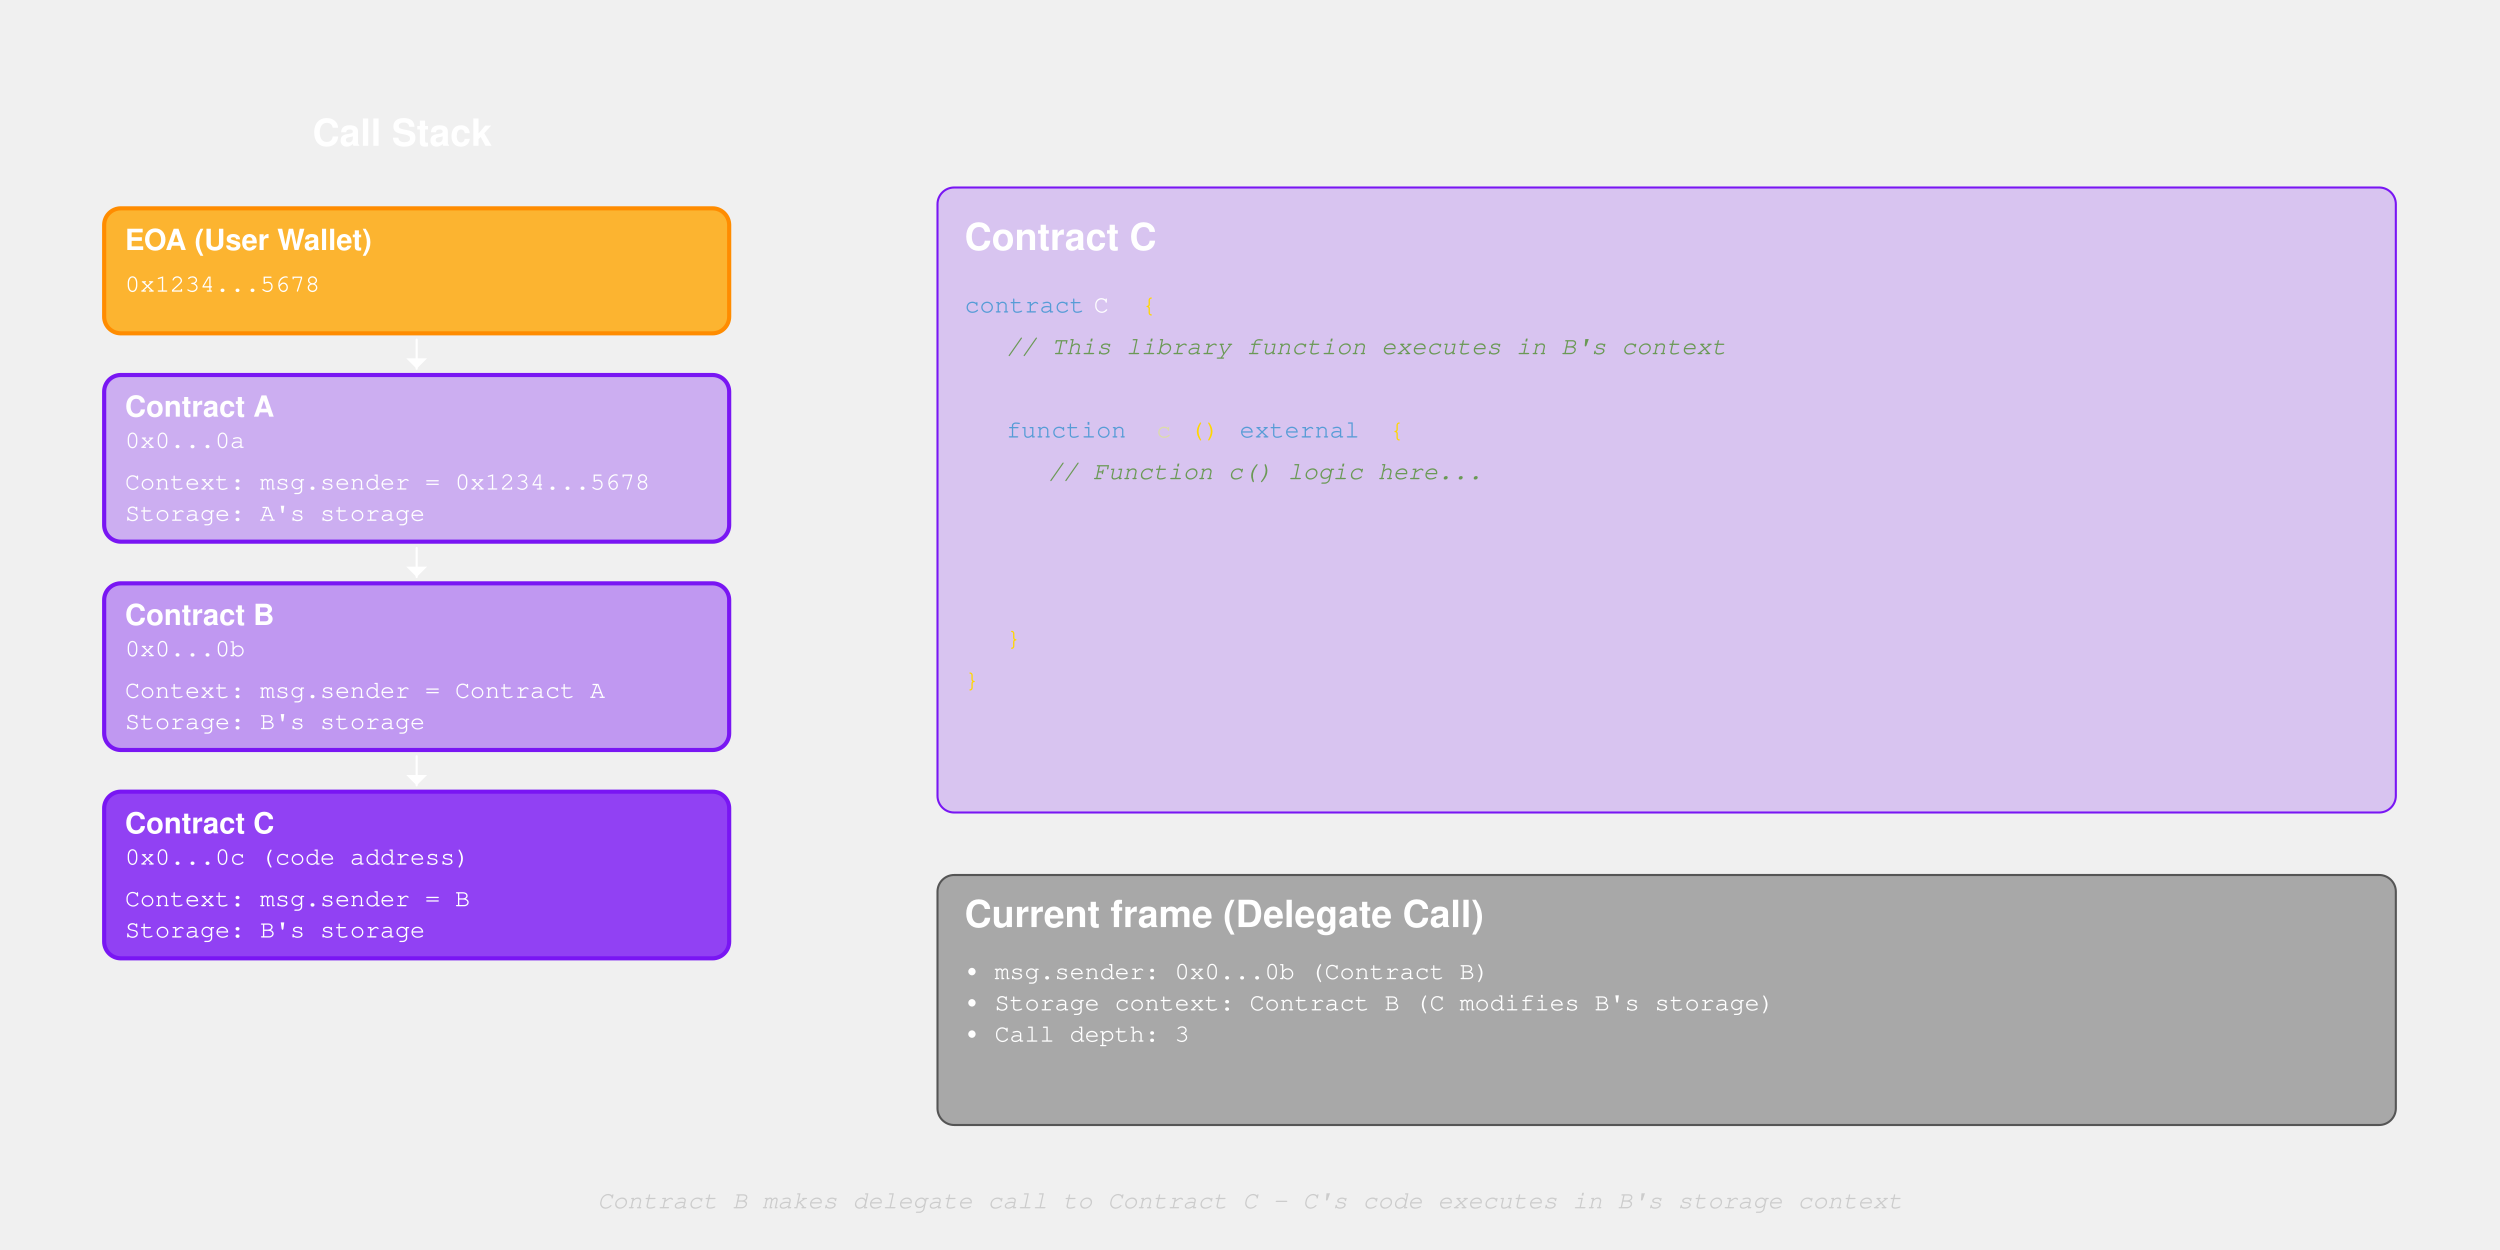
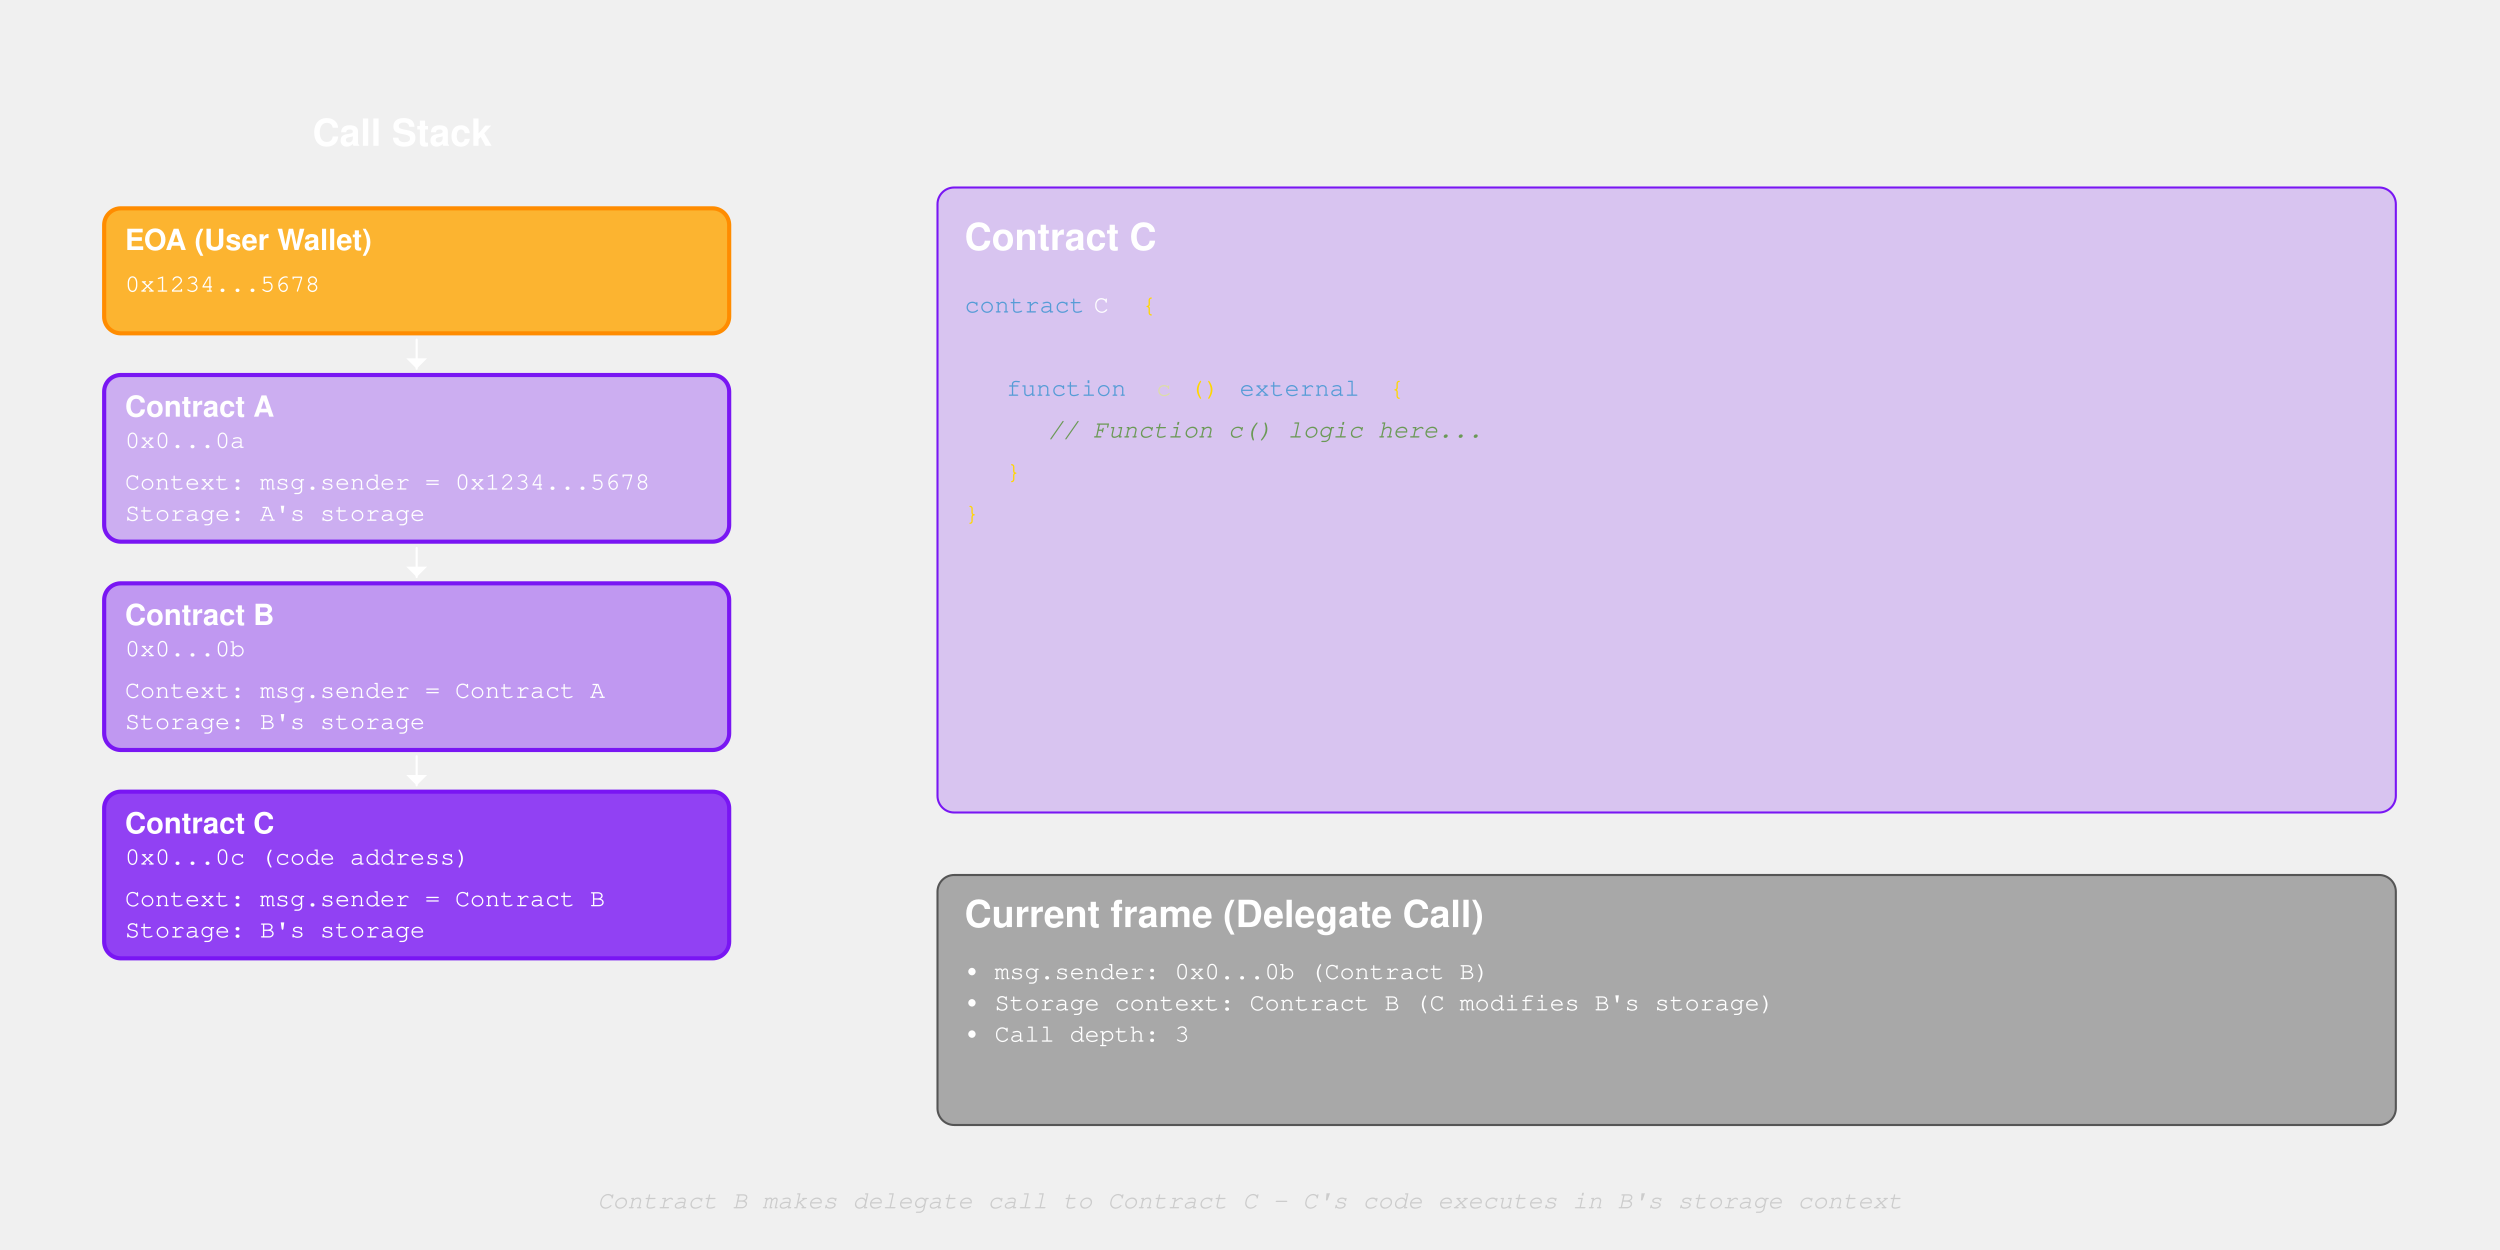
<svg xmlns="http://www.w3.org/2000/svg" width="1200px" height="600px" viewBox="0 0 1200 600" version="1.1">
  <g id="call-stack">
    <g id="call-stack-title">
      <text x="150" y="70" font-family="Helvetica, Arial, sans-serif" font-size="18" font-weight="bold" fill="#ffffff">Call Stack</text>
    </g>
    <g id="eoa-block">
      <rect x="50" y="100" width="300" height="60" rx="8" fill="#FFA500" fill-opacity="0.8" stroke="#FF8C00" stroke-width="2" />
      <text x="60" y="120" font-family="Helvetica, Arial, sans-serif" font-size="14" font-weight="bold" fill="#ffffff">EOA (User Wallet)</text>
      <text x="60" y="140" font-family="JetBrains Mono, Courier, monospace" font-size="12" fill="#ffffff">0x1234...5678</text>
    </g>
    <g id="eoa-to-a-arrow">
      <path d="M200 163 L200 177" fill="#ffffff" stroke="#ffffff" stroke-width="1" stroke-linecap="round" />
      <path d="M195 172 L200 177 L205 172" fill="#ffffff" />
    </g>
    <g id="contract-a-block">
      <rect x="50" y="180" width="300" height="80" rx="8" fill="#7916F3" fill-opacity="0.3" stroke="#7916F3" stroke-width="2" />
      <text x="60" y="200" font-family="Helvetica, Arial, sans-serif" font-size="14" font-weight="bold" fill="#ffffff">Contract A</text>
      <text x="60" y="215" font-family="JetBrains Mono, Courier, monospace" font-size="12" fill="#ffffff">0x0...0a</text>
      <text x="60" y="235" font-family="JetBrains Mono, Courier, monospace" font-size="12" fill="#ffffff">Context: msg.sender = 0x1234...5678</text>
      <text x="60" y="250" font-family="JetBrains Mono, Courier, monospace" font-size="12" fill="#ffffff">Storage: A's storage</text>
    </g>
    <g id="a-to-b-arrow">
      <path d="M200 263 L200 277" fill="#ffffff" stroke="#ffffff" stroke-width="1" stroke-linecap="round" />
      <path d="M195 272 L200 277 L205 272" fill="#ffffff" />
    </g>
    <g id="contract-b-block">
      <rect x="50" y="280" width="300" height="80" rx="8" fill="#7916F3" fill-opacity="0.4" stroke="#7916F3" stroke-width="2" />
      <text x="60" y="300" font-family="Helvetica, Arial, sans-serif" font-size="14" font-weight="bold" fill="#ffffff">Contract B</text>
      <text x="60" y="315" font-family="JetBrains Mono, Courier, monospace" font-size="12" fill="#ffffff">0x0...0b</text>
      <text x="60" y="335" font-family="JetBrains Mono, Courier, monospace" font-size="12" fill="#ffffff">Context: msg.sender = Contract A</text>
      <text x="60" y="350" font-family="JetBrains Mono, Courier, monospace" font-size="12" fill="#ffffff">Storage: B's storage</text>
    </g>
    <g id="b-to-c-arrow">
      <path d="M200 363 L200 377" fill="#ffffff" stroke="#ffffff" stroke-width="1" stroke-linecap="round" />
      <path d="M195 372 L200 377 L205 372" fill="#ffffff" />
    </g>
    <g id="contract-c-block">
      <rect x="50" y="380" width="300" height="80" rx="8" fill="#7916F3" fill-opacity="0.8" stroke="#7916F3" stroke-width="2" />
      <text x="60" y="400" font-family="Helvetica, Arial, sans-serif" font-size="14" font-weight="bold" fill="#ffffff">Contract C</text>
      <text x="60" y="415" font-family="JetBrains Mono, Courier, monospace" font-size="12" fill="#ffffff">0x0...0c (code address)</text>
-       <text x="60" y="435" font-family="JetBrains Mono, Courier, monospace" font-size="12" fill="#ffffff">Context: msg.sender = B</text>
+       <text x="60" y="435" font-family="JetBrains Mono, Courier, monospace" font-size="12" fill="#ffffff">Context: msg.sender = Contract B</text>
      <text x="60" y="450" font-family="JetBrains Mono, Courier, monospace" font-size="12" fill="#ffffff">Storage: B's storage</text>
    </g>
  </g>
  <g id="solidity-code">
    <rect x="450" y="90" width="700" height="300" rx="8" fill="#7916F3" fill-opacity="0.2" stroke="#7916F3" stroke-width="1" />
    <text x="463" y="120" font-family="Helvetica, Arial, sans-serif" font-size="18" font-weight="bold" fill="#ffffff">Contract C</text>
    <text x="463" y="150" font-family="JetBrains Mono, Courier, monospace" font-size="12" fill="#569cd6">contract</text>
    <text x="525" y="150" font-family="JetBrains Mono, Courier, monospace" font-size="12" fill="#ffffff"> C </text>
    <text x="548" y="150" font-family="JetBrains Mono, Courier, monospace" font-size="12" fill="#ffd700">{</text>
-     <text x="483" y="170" font-family="JetBrains Mono, Courier, monospace" font-size="12" fill="#6a9955" font-style="italic">// This library function executes in B's context</text>
-     <text x="483" y="210" font-family="JetBrains Mono, Courier, monospace" font-size="12" fill="#569cd6">function</text>
-     <text x="555" y="210" font-family="JetBrains Mono, Courier, monospace" font-size="12" fill="#dcdcaa"> c</text>
-     <text x="571" y="210" font-family="JetBrains Mono, Courier, monospace" font-size="12" fill="#ffd700">()</text>
-     <text x="595" y="210" font-family="JetBrains Mono, Courier, monospace" font-size="12" fill="#569cd6"> external</text>
-     <text x="667" y="210" font-family="JetBrains Mono, Courier, monospace" font-size="12" fill="#ffd700"> {</text>
-     <text x="503" y="230" font-family="JetBrains Mono, Courier, monospace" font-size="12" fill="#6a9955" font-style="italic">// Function c() logic here...</text>
-     <text x="483" y="310" font-family="JetBrains Mono, Courier, monospace" font-size="12" fill="#ffd700">}</text>
-     <text x="463" y="330" font-family="JetBrains Mono, Courier, monospace" font-size="12" fill="#ffd700">}</text>
+     <text x="483" y="190" font-family="JetBrains Mono, Courier, monospace" font-size="12" fill="#569cd6">function</text>
+     <text x="555" y="190" font-family="JetBrains Mono, Courier, monospace" font-size="12" fill="#dcdcaa"> c</text>
+     <text x="571" y="190" font-family="JetBrains Mono, Courier, monospace" font-size="12" fill="#ffd700">()</text>
+     <text x="595" y="190" font-family="JetBrains Mono, Courier, monospace" font-size="12" fill="#569cd6"> external</text>
+     <text x="667" y="190" font-family="JetBrains Mono, Courier, monospace" font-size="12" fill="#ffd700"> {</text>
+     <text x="503" y="210" font-family="JetBrains Mono, Courier, monospace" font-size="12" fill="#6a9955" font-style="italic">// Function c() logic here...</text>
+     <text x="483" y="230" font-family="JetBrains Mono, Courier, monospace" font-size="12" fill="#ffd700">}</text>
+     <text x="463" y="250" font-family="JetBrains Mono, Courier, monospace" font-size="12" fill="#ffd700">}</text>
    <rect x="450" y="420" width="700" height="120" rx="8" fill="#000000" fill-opacity="0.3" stroke="#555555" stroke-width="1" />
    <text x="463" y="445" font-family="Helvetica, Arial, sans-serif" font-size="18" font-weight="bold" fill="#ffffff">Current frame (Delegate Call)</text>
    <text x="463" y="470" font-family="JetBrains Mono, Courier, monospace" font-size="12" fill="#ffffff">• msg.sender: 0x0...0b (Contract B)</text>
    <text x="463" y="485" font-family="JetBrains Mono, Courier, monospace" font-size="12" fill="#ffffff">• Storage context: Contract B (C modifies B's storage)</text>
    <text x="463" y="500" font-family="JetBrains Mono, Courier, monospace" font-size="12" fill="#ffffff">• Call depth: 3</text>
  </g>
  <text x="600" y="580" font-family="JetBrains Mono, Courier, monospace" font-size="12" text-anchor="middle" font-style="italic" fill="#cccccc">Contract B makes delegate call to Contract C - C's code executes in B's storage context</text>
</svg>
